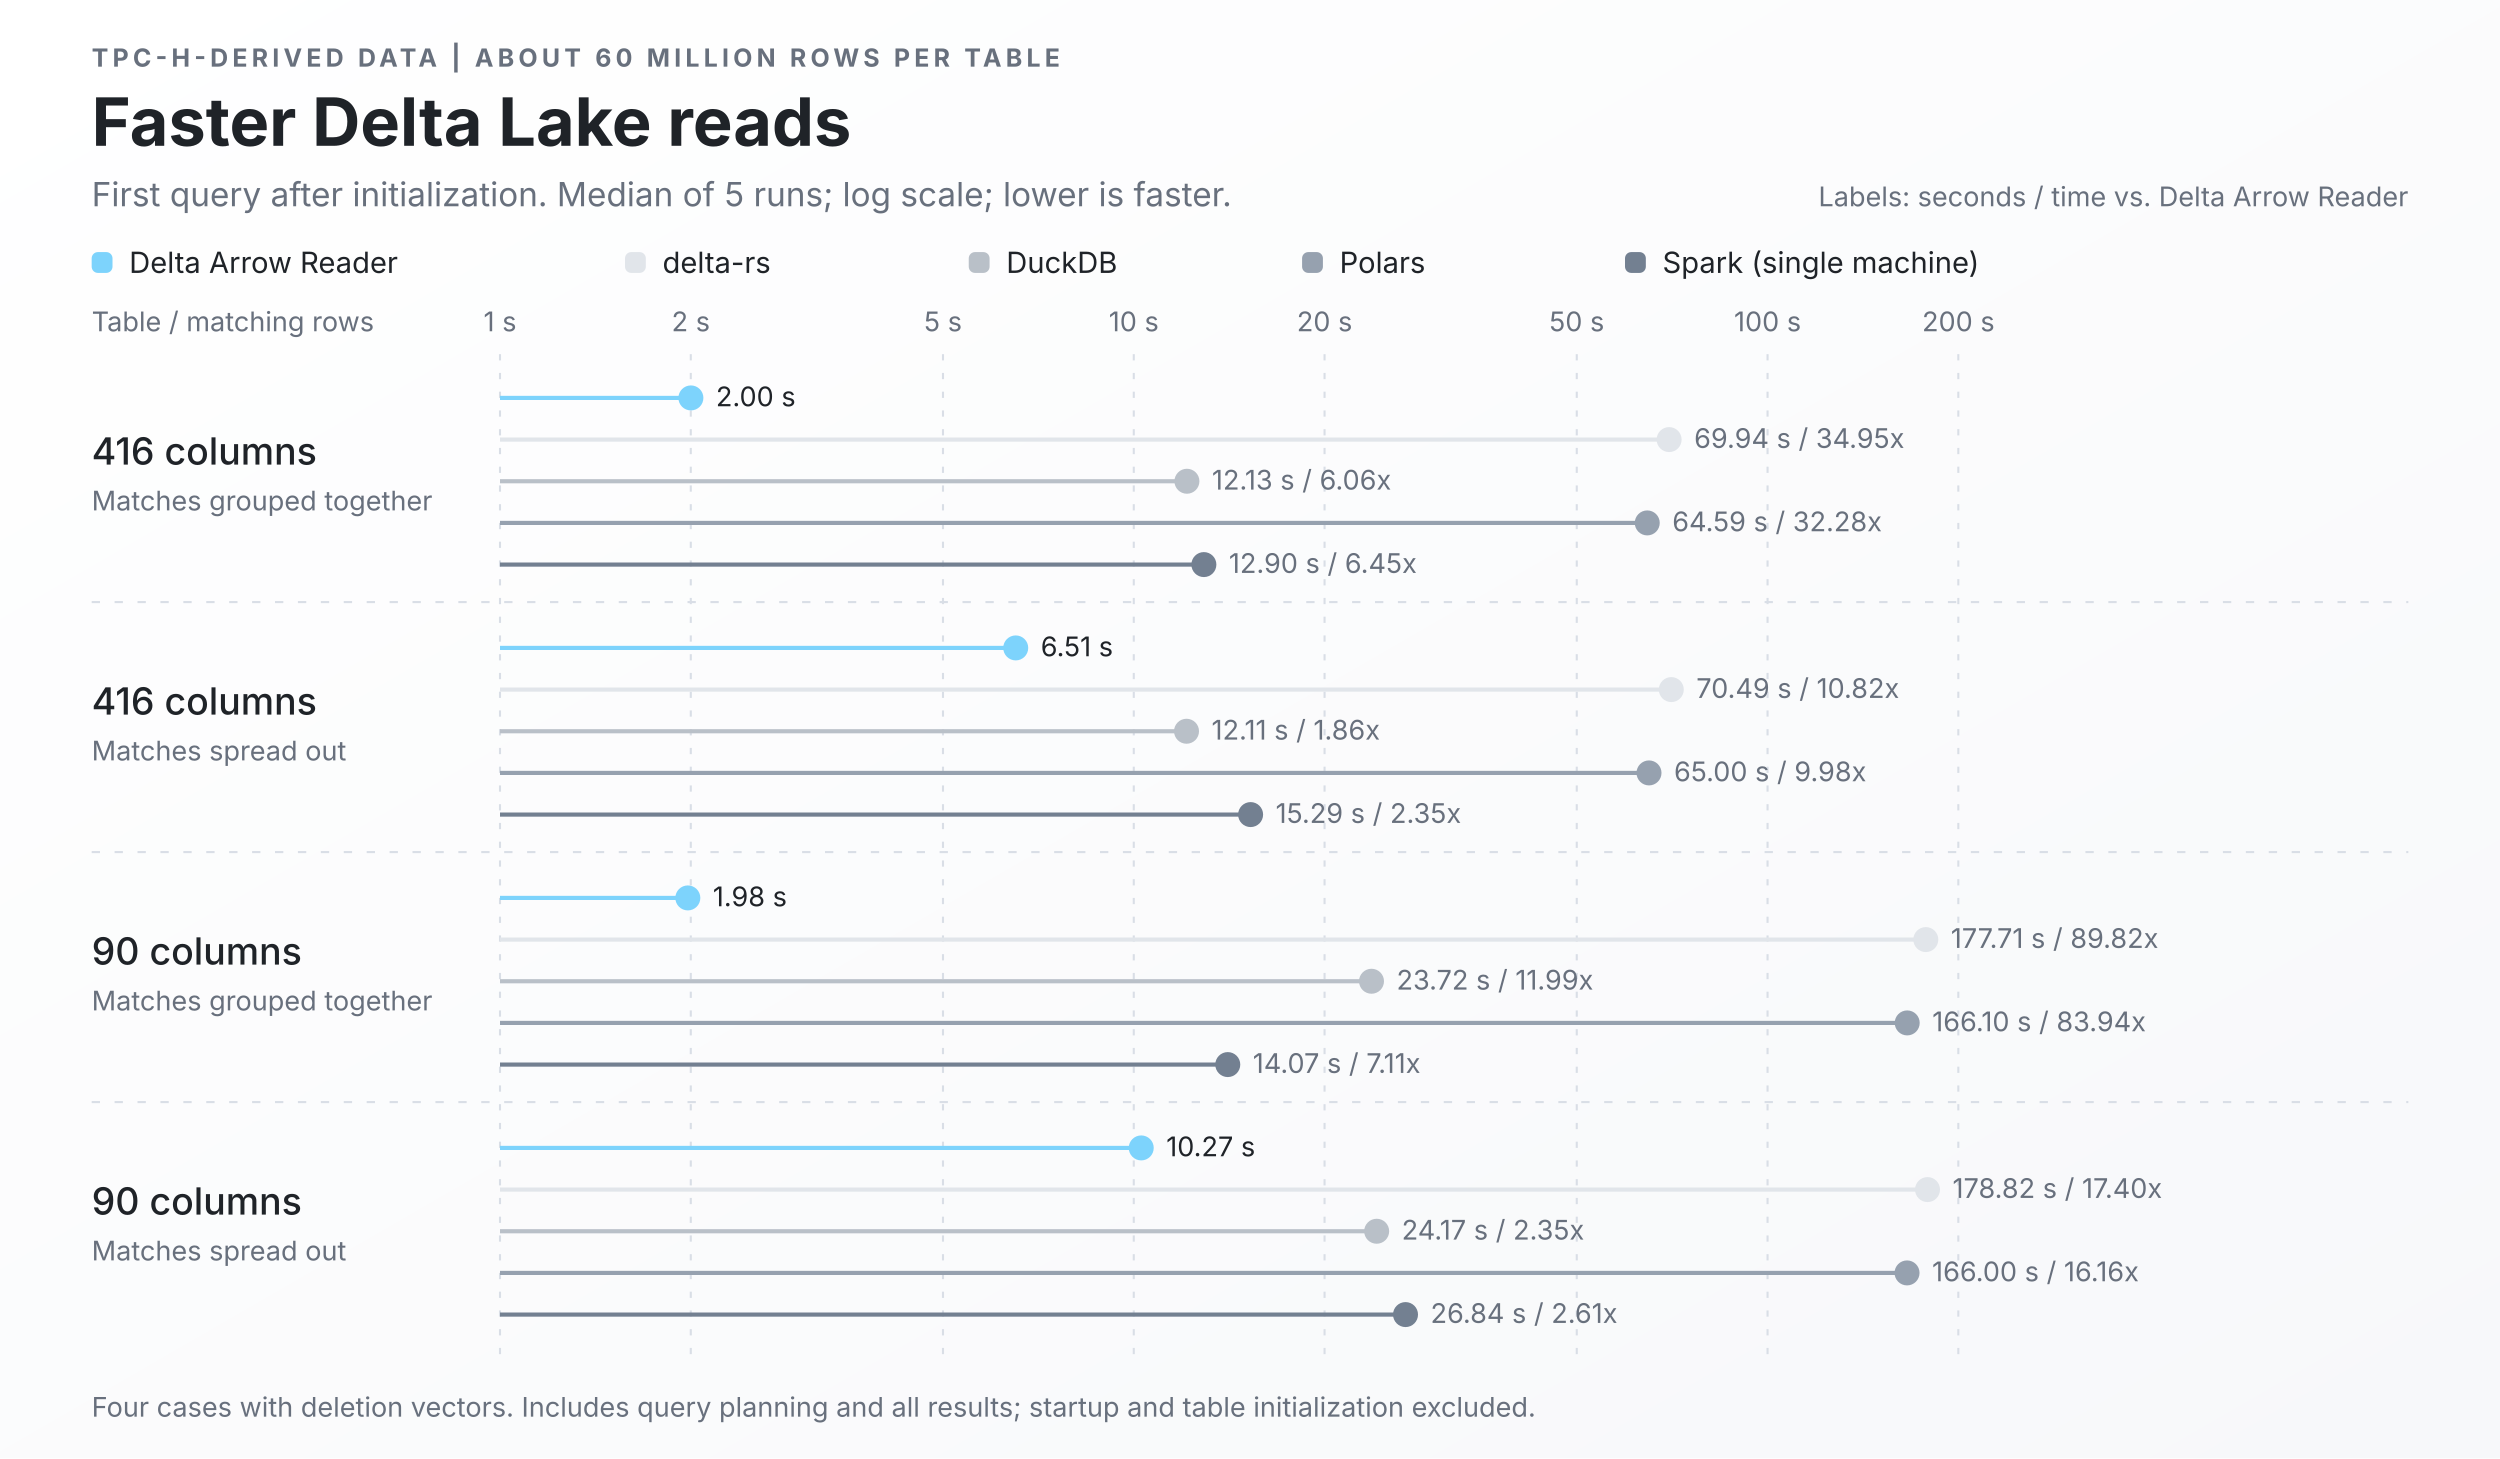
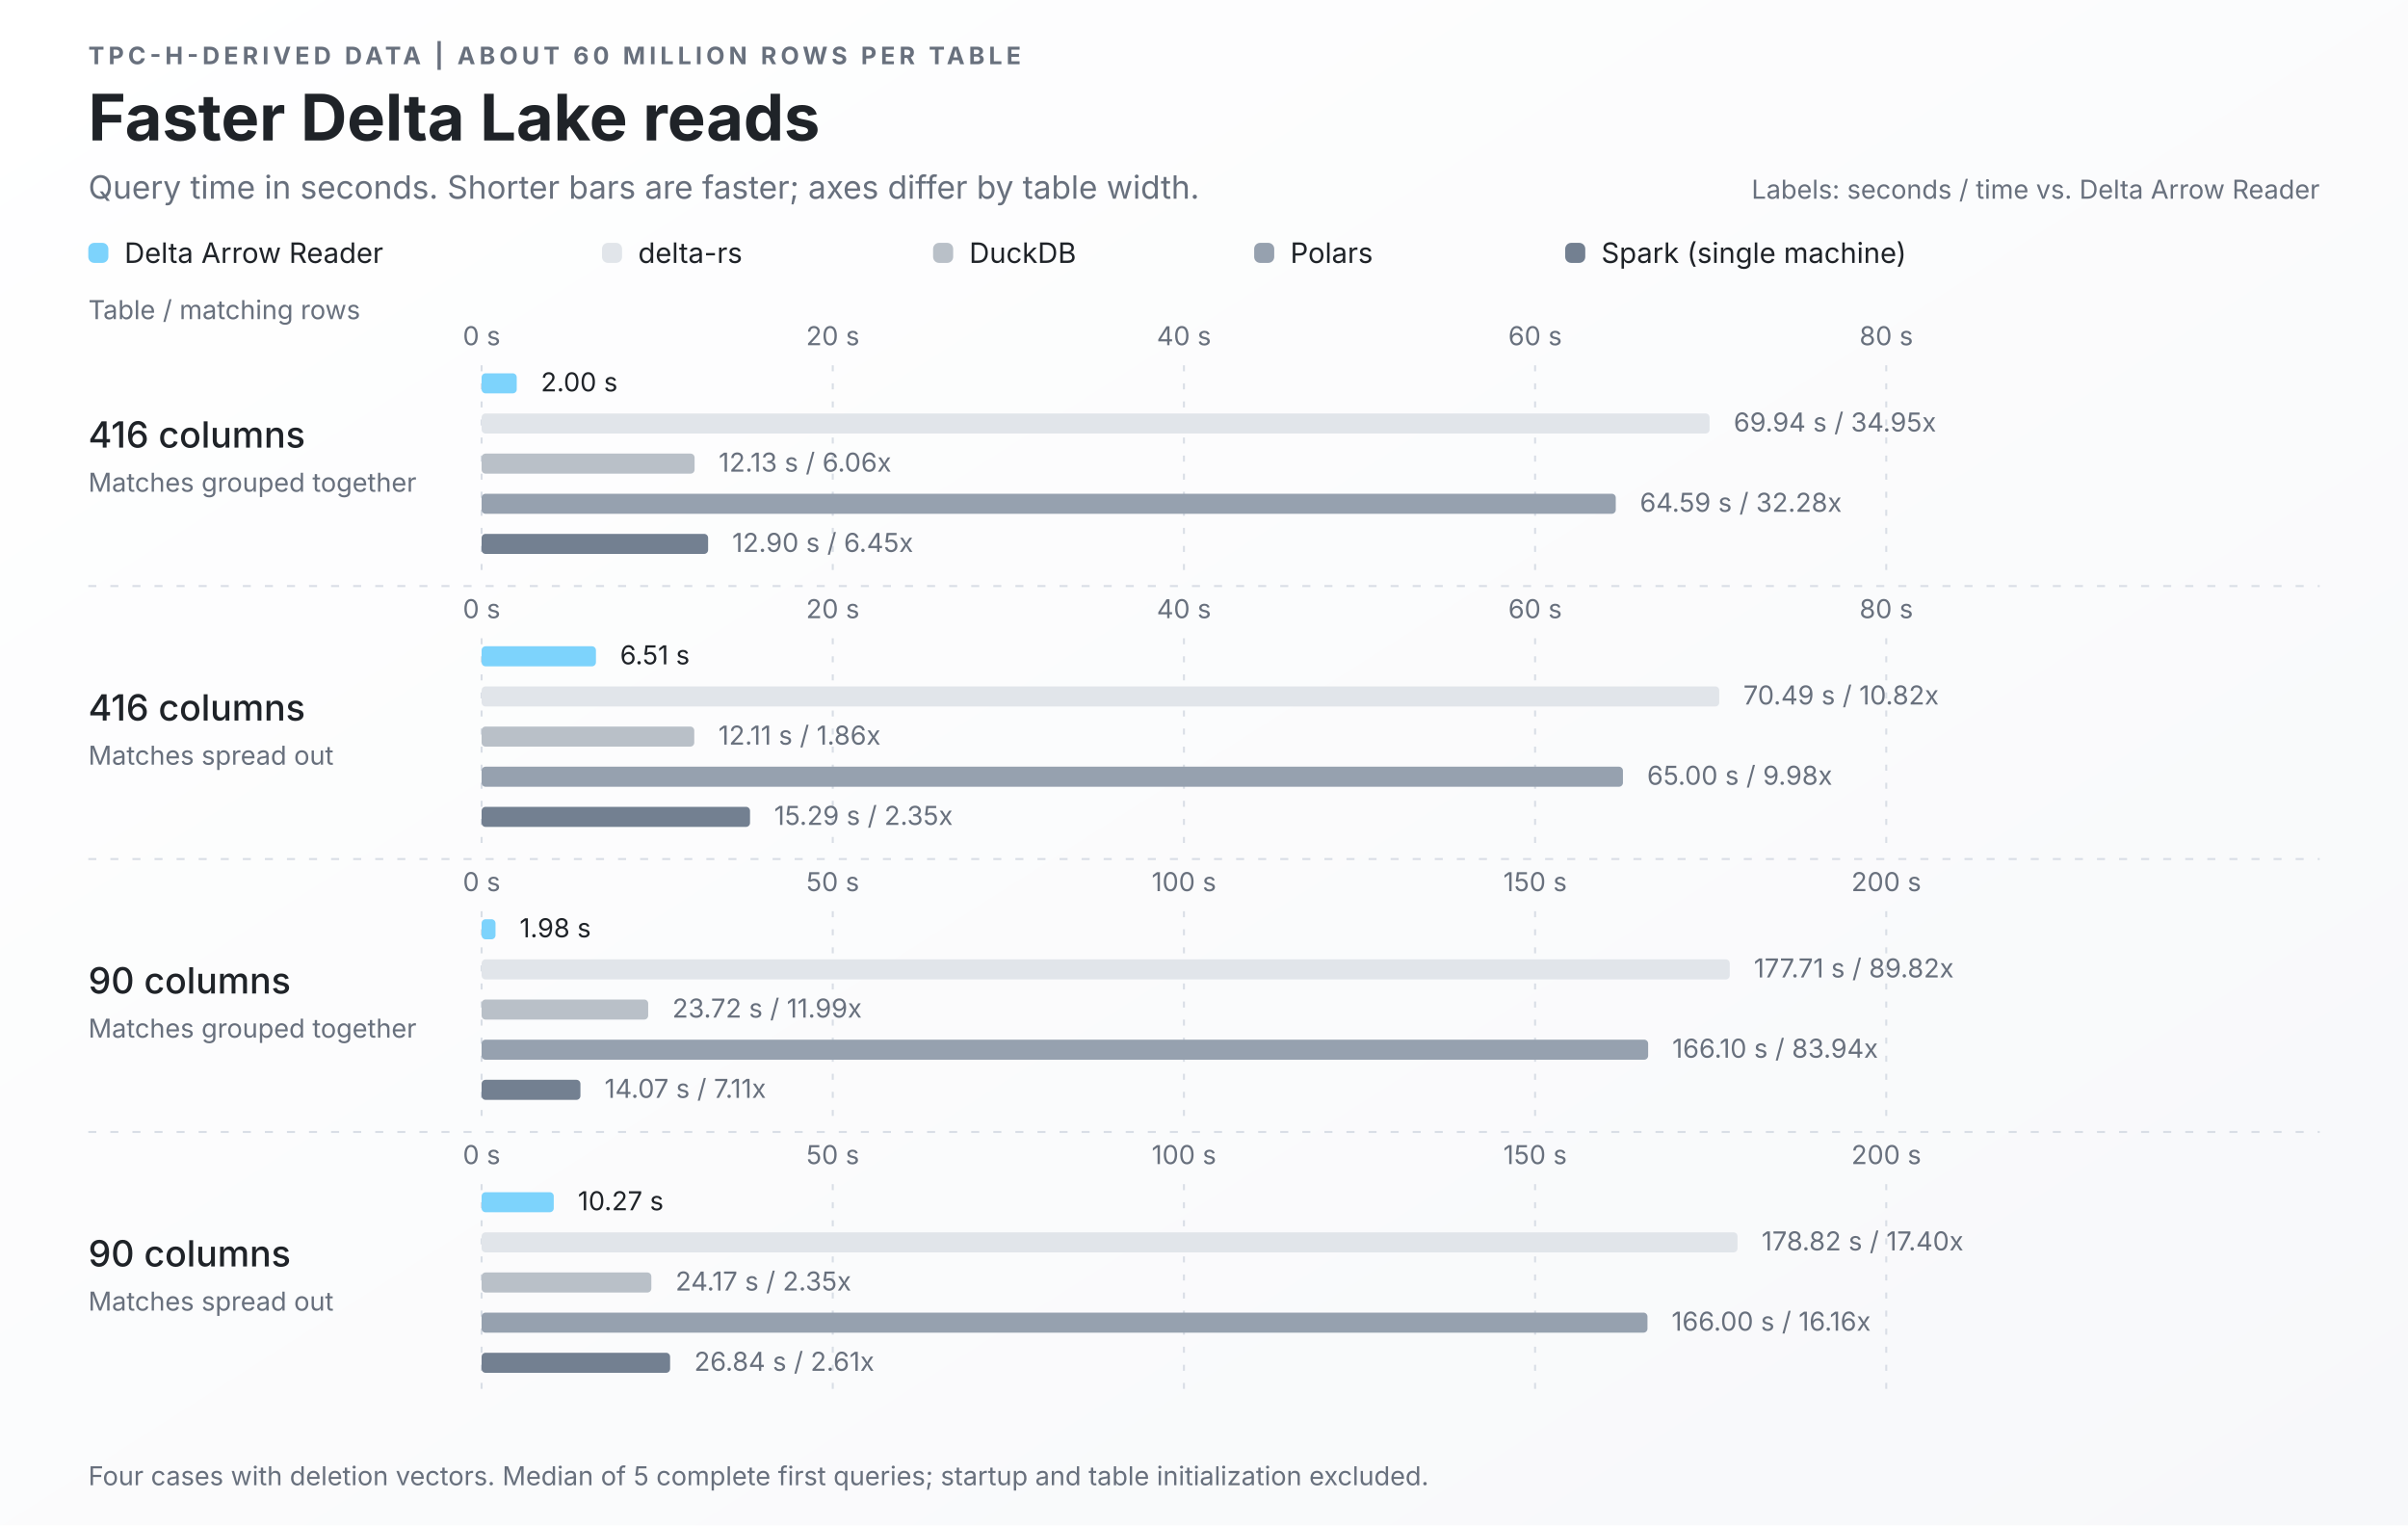
- <svg xmlns="http://www.w3.org/2000/svg" width="1200" height="700" viewBox="0 0 1200 700" role="img" aria-labelledby="title description">
+ <svg xmlns="http://www.w3.org/2000/svg" width="1200" height="760" viewBox="0 0 1200 760" role="img" aria-labelledby="title description">
  <style>text{font-family:Inter,ui-sans-serif,-apple-system,BlinkMacSystemFont,"Segoe UI",sans-serif;font-variant-numeric:tabular-nums}</style>
  <defs>
    <linearGradient id="page" x1="0" y1="0" x2="1" y2="1">
      <stop offset="0" stop-color="#ffffff" />
      <stop offset="1" stop-color="#f7f8fa" />
    </linearGradient>
  </defs>
-   <rect width="1200" height="700" fill="url(#page)" />
+   <rect width="1200" height="760" fill="url(#page)" />
  <text x="44" y="32" fill="#68707d" font-size="12" font-weight="700" letter-spacing="2">TPC-H-DERIVED DATA | ABOUT 60 MILLION ROWS PER TABLE</text>
  <text x="44" y="70" fill="#1f2328" font-size="32" font-weight="700">Faster Delta Lake reads</text>
-   <text x="44" y="99" fill="#68707d" font-size="16">First query after initialization. Median of 5 runs; log scale; lower is faster.</text>
+   <text x="44" y="99" fill="#68707d" font-size="16">Query time in seconds. Shorter bars are faster; axes differ by table width.</text>
  <text x="1156" y="99" text-anchor="end" fill="#68707d" font-size="13">Labels: seconds / time vs. Delta Arrow Reader</text>
  <rect x="44" y="121" width="10" height="10" rx="3" fill="#7dd3fc" />
  <text x="62" y="131" fill="#1f2328" font-size="14">Delta Arrow Reader</text>
  <rect x="300" y="121" width="10" height="10" rx="3" fill="#e1e5ea" />
  <text x="318" y="131" fill="#1f2328" font-size="14">delta-rs</text>
  <rect x="465" y="121" width="10" height="10" rx="3" fill="#b9c0c8" />
  <text x="483" y="131" fill="#1f2328" font-size="14">DuckDB</text>
  <rect x="625" y="121" width="10" height="10" rx="3" fill="#96a1af" />
  <text x="643" y="131" fill="#1f2328" font-size="14">Polars</text>
  <rect x="780" y="121" width="10" height="10" rx="3" fill="#738091" />
  <text x="798" y="131" fill="#1f2328" font-size="14">Spark (single machine)</text>
  <text x="44" y="159" fill="#68707d" font-size="13">Table / matching rows</text>
-   <line x1="240.0" y1="170" x2="240.0" y2="650" stroke="#d9dee6" stroke-dasharray="3 6" />
-   <text x="240.0" y="159" text-anchor="middle" fill="#68707d" font-size="13">1 s</text>
-   <line x1="331.577" y1="170" x2="331.577" y2="650" stroke="#d9dee6" stroke-dasharray="3 6" />
-   <text x="331.577" y="159" text-anchor="middle" fill="#68707d" font-size="13">2 s</text>
-   <line x1="452.635" y1="170" x2="452.635" y2="650" stroke="#d9dee6" stroke-dasharray="3 6" />
-   <text x="452.635" y="159" text-anchor="middle" fill="#68707d" font-size="13">5 s</text>
-   <line x1="544.212" y1="170" x2="544.212" y2="650" stroke="#d9dee6" stroke-dasharray="3 6" />
-   <text x="544.212" y="159" text-anchor="middle" fill="#68707d" font-size="13">10 s</text>
-   <line x1="635.788" y1="170" x2="635.788" y2="650" stroke="#d9dee6" stroke-dasharray="3 6" />
-   <text x="635.788" y="159" text-anchor="middle" fill="#68707d" font-size="13">20 s</text>
-   <line x1="756.846" y1="170" x2="756.846" y2="650" stroke="#d9dee6" stroke-dasharray="3 6" />
-   <text x="756.846" y="159" text-anchor="middle" fill="#68707d" font-size="13">50 s</text>
-   <line x1="848.423" y1="170" x2="848.423" y2="650" stroke="#d9dee6" stroke-dasharray="3 6" />
-   <text x="848.423" y="159" text-anchor="middle" fill="#68707d" font-size="13">100 s</text>
-   <line x1="940.0" y1="170" x2="940.0" y2="650" stroke="#d9dee6" stroke-dasharray="3 6" />
-   <text x="940.0" y="159" text-anchor="middle" fill="#68707d" font-size="13">200 s</text>
+   <line x1="240.0" y1="182" x2="240.0" y2="284" stroke="#d9dee6" stroke-dasharray="3 6" />
+   <text x="240.0" y="172" text-anchor="middle" fill="#68707d" font-size="13">0 s</text>
+   <line x1="415.0" y1="182" x2="415.0" y2="284" stroke="#d9dee6" stroke-dasharray="3 6" />
+   <text x="415.0" y="172" text-anchor="middle" fill="#68707d" font-size="13">20 s</text>
+   <line x1="590.0" y1="182" x2="590.0" y2="284" stroke="#d9dee6" stroke-dasharray="3 6" />
+   <text x="590.0" y="172" text-anchor="middle" fill="#68707d" font-size="13">40 s</text>
+   <line x1="765.0" y1="182" x2="765.0" y2="284" stroke="#d9dee6" stroke-dasharray="3 6" />
+   <text x="765.0" y="172" text-anchor="middle" fill="#68707d" font-size="13">60 s</text>
+   <line x1="940.0" y1="182" x2="940.0" y2="284" stroke="#d9dee6" stroke-dasharray="3 6" />
+   <text x="940.0" y="172" text-anchor="middle" fill="#68707d" font-size="13">80 s</text>
  <text x="44" y="223" fill="#1f2328" font-size="18" font-weight="500">416 columns</text>
  <text x="44" y="245" fill="#68707d" font-size="13">Matches grouped together</text>
-   <line x1="240" y1="191" x2="331.63" y2="191" stroke="#7dd3fc" stroke-width="2" />
-   <circle cx="331.63" cy="191" r="6" fill="#7dd3fc" />
-   <text x="343.63" y="195" fill="#1f2328" font-size="13">2.00 s</text>
-   <line x1="240" y1="211" x2="801.18" y2="211" stroke="#e1e5ea" stroke-width="2" />
-   <circle cx="801.18" cy="211" r="6" fill="#e1e5ea" />
-   <text x="813.18" y="215" fill="#68707d" font-size="13">69.94 s / 34.95x</text>
-   <line x1="240" y1="231" x2="569.72" y2="231" stroke="#b9c0c8" stroke-width="2" />
-   <circle cx="569.72" cy="231" r="6" fill="#b9c0c8" />
-   <text x="581.72" y="235" fill="#68707d" font-size="13">12.13 s / 6.06x</text>
-   <line x1="240" y1="251" x2="790.68" y2="251" stroke="#96a1af" stroke-width="2" />
-   <circle cx="790.68" cy="251" r="6" fill="#96a1af" />
-   <text x="802.68" y="255" fill="#68707d" font-size="13">64.59 s / 32.28x</text>
-   <line x1="240" y1="271" x2="577.86" y2="271" stroke="#738091" stroke-width="2" />
-   <circle cx="577.86" cy="271" r="6" fill="#738091" />
-   <text x="589.86" y="275" fill="#68707d" font-size="13">12.90 s / 6.45x</text>
-   <line x1="44" y1="289" x2="1156" y2="289" stroke="#d9dee6" stroke-dasharray="4 7" />
-   <text x="44" y="343" fill="#1f2328" font-size="18" font-weight="500">416 columns</text>
-   <text x="44" y="365" fill="#68707d" font-size="13">Matches spread out</text>
-   <line x1="240" y1="311" x2="487.55" y2="311" stroke="#7dd3fc" stroke-width="2" />
-   <circle cx="487.55" cy="311" r="6" fill="#7dd3fc" />
-   <text x="499.55" y="315" fill="#1f2328" font-size="13">6.51 s</text>
-   <line x1="240" y1="331" x2="802.22" y2="331" stroke="#e1e5ea" stroke-width="2" />
-   <circle cx="802.22" cy="331" r="6" fill="#e1e5ea" />
-   <text x="814.22" y="335" fill="#68707d" font-size="13">70.49 s / 10.82x</text>
-   <line x1="240" y1="351" x2="569.53" y2="351" stroke="#b9c0c8" stroke-width="2" />
-   <circle cx="569.53" cy="351" r="6" fill="#b9c0c8" />
-   <text x="581.53" y="355" fill="#68707d" font-size="13">12.11 s / 1.86x</text>
-   <line x1="240" y1="371" x2="791.52" y2="371" stroke="#96a1af" stroke-width="2" />
-   <circle cx="791.52" cy="371" r="6" fill="#96a1af" />
-   <text x="803.52" y="375" fill="#68707d" font-size="13">65.00 s / 9.98x</text>
-   <line x1="240" y1="391" x2="600.29" y2="391" stroke="#738091" stroke-width="2" />
-   <circle cx="600.29" cy="391" r="6" fill="#738091" />
-   <text x="612.29" y="395" fill="#68707d" font-size="13">15.29 s / 2.35x</text>
-   <line x1="44" y1="409" x2="1156" y2="409" stroke="#d9dee6" stroke-dasharray="4 7" />
-   <text x="44" y="463" fill="#1f2328" font-size="18" font-weight="500">90 columns</text>
-   <text x="44" y="485" fill="#68707d" font-size="13">Matches grouped together</text>
-   <line x1="240" y1="431" x2="330.16" y2="431" stroke="#7dd3fc" stroke-width="2" />
-   <circle cx="330.16" cy="431" r="6" fill="#7dd3fc" />
-   <text x="342.16" y="435" fill="#1f2328" font-size="13">1.98 s</text>
-   <line x1="240" y1="451" x2="924.39" y2="451" stroke="#e1e5ea" stroke-width="2" />
-   <circle cx="924.39" cy="451" r="6" fill="#e1e5ea" />
-   <text x="936.39" y="455" fill="#68707d" font-size="13">177.71 s / 89.82x</text>
-   <line x1="240" y1="471" x2="658.32" y2="471" stroke="#b9c0c8" stroke-width="2" />
-   <circle cx="658.32" cy="471" r="6" fill="#b9c0c8" />
-   <text x="670.32" y="475" fill="#68707d" font-size="13">23.72 s / 11.99x</text>
-   <line x1="240" y1="491" x2="915.46" y2="491" stroke="#96a1af" stroke-width="2" />
-   <circle cx="915.46" cy="491" r="6" fill="#96a1af" />
-   <text x="927.46" y="495" fill="#68707d" font-size="13">166.10 s / 83.94x</text>
-   <line x1="240" y1="511" x2="589.33" y2="511" stroke="#738091" stroke-width="2" />
-   <circle cx="589.33" cy="511" r="6" fill="#738091" />
-   <text x="601.33" y="515" fill="#68707d" font-size="13">14.07 s / 7.11x</text>
-   <line x1="44" y1="529" x2="1156" y2="529" stroke="#d9dee6" stroke-dasharray="4 7" />
-   <text x="44" y="583" fill="#1f2328" font-size="18" font-weight="500">90 columns</text>
-   <text x="44" y="605" fill="#68707d" font-size="13">Matches spread out</text>
-   <line x1="240" y1="551" x2="547.79" y2="551" stroke="#7dd3fc" stroke-width="2" />
-   <circle cx="547.79" cy="551" r="6" fill="#7dd3fc" />
-   <text x="559.79" y="555" fill="#1f2328" font-size="13">10.27 s</text>
-   <line x1="240" y1="571" x2="925.21" y2="571" stroke="#e1e5ea" stroke-width="2" />
-   <circle cx="925.21" cy="571" r="6" fill="#e1e5ea" />
-   <text x="937.21" y="575" fill="#68707d" font-size="13">178.82 s / 17.40x</text>
-   <line x1="240" y1="591" x2="660.80" y2="591" stroke="#b9c0c8" stroke-width="2" />
-   <circle cx="660.80" cy="591" r="6" fill="#b9c0c8" />
-   <text x="672.80" y="595" fill="#68707d" font-size="13">24.17 s / 2.35x</text>
-   <line x1="240" y1="611" x2="915.38" y2="611" stroke="#96a1af" stroke-width="2" />
-   <circle cx="915.38" cy="611" r="6" fill="#96a1af" />
-   <text x="927.38" y="615" fill="#68707d" font-size="13">166.00 s / 16.16x</text>
-   <line x1="240" y1="631" x2="674.65" y2="631" stroke="#738091" stroke-width="2" />
-   <circle cx="674.65" cy="631" r="6" fill="#738091" />
-   <text x="686.65" y="635" fill="#68707d" font-size="13">26.84 s / 2.61x</text>
-   <text x="44" y="680" fill="#68707d" font-size="13">Four cases with deletion vectors. Includes query planning and all results; startup and table initialization excluded.</text>
+   <rect x="240" y="186" width="17.51" height="10" rx="2" fill="#7dd3fc" />
+   <text x="269.51" y="195" fill="#1f2328" font-size="13">2.00 s</text>
+   <rect x="240" y="206" width="611.95" height="10" rx="2" fill="#e1e5ea" />
+   <text x="863.95" y="215" fill="#68707d" font-size="13">69.94 s / 34.95x</text>
+   <rect x="240" y="226" width="106.14" height="10" rx="2" fill="#b9c0c8" />
+   <text x="358.14" y="235" fill="#68707d" font-size="13">12.13 s / 6.06x</text>
+   <rect x="240" y="246" width="565.20" height="10" rx="2" fill="#96a1af" />
+   <text x="817.20" y="255" fill="#68707d" font-size="13">64.59 s / 32.28x</text>
+   <rect x="240" y="266" width="112.88" height="10" rx="2" fill="#738091" />
+   <text x="364.88" y="275" fill="#68707d" font-size="13">12.90 s / 6.45x</text>
+   <line x1="44" y1="292" x2="1156" y2="292" stroke="#d9dee6" stroke-dasharray="4 7" />
+   <line x1="240.0" y1="318" x2="240.0" y2="420" stroke="#d9dee6" stroke-dasharray="3 6" />
+   <text x="240.0" y="308" text-anchor="middle" fill="#68707d" font-size="13">0 s</text>
+   <line x1="415.0" y1="318" x2="415.0" y2="420" stroke="#d9dee6" stroke-dasharray="3 6" />
+   <text x="415.0" y="308" text-anchor="middle" fill="#68707d" font-size="13">20 s</text>
+   <line x1="590.0" y1="318" x2="590.0" y2="420" stroke="#d9dee6" stroke-dasharray="3 6" />
+   <text x="590.0" y="308" text-anchor="middle" fill="#68707d" font-size="13">40 s</text>
+   <line x1="765.0" y1="318" x2="765.0" y2="420" stroke="#d9dee6" stroke-dasharray="3 6" />
+   <text x="765.0" y="308" text-anchor="middle" fill="#68707d" font-size="13">60 s</text>
+   <line x1="940.0" y1="318" x2="940.0" y2="420" stroke="#d9dee6" stroke-dasharray="3 6" />
+   <text x="940.0" y="308" text-anchor="middle" fill="#68707d" font-size="13">80 s</text>
+   <text x="44" y="359" fill="#1f2328" font-size="18" font-weight="500">416 columns</text>
+   <text x="44" y="381" fill="#68707d" font-size="13">Matches spread out</text>
+   <rect x="240" y="322" width="56.98" height="10" rx="2" fill="#7dd3fc" />
+   <text x="308.98" y="331" fill="#1f2328" font-size="13">6.51 s</text>
+   <rect x="240" y="342" width="616.77" height="10" rx="2" fill="#e1e5ea" />
+   <text x="868.77" y="351" fill="#68707d" font-size="13">70.49 s / 10.82x</text>
+   <rect x="240" y="362" width="105.98" height="10" rx="2" fill="#b9c0c8" />
+   <text x="357.98" y="371" fill="#68707d" font-size="13">12.11 s / 1.86x</text>
+   <rect x="240" y="382" width="568.78" height="10" rx="2" fill="#96a1af" />
+   <text x="820.78" y="391" fill="#68707d" font-size="13">65.00 s / 9.98x</text>
+   <rect x="240" y="402" width="133.77" height="10" rx="2" fill="#738091" />
+   <text x="385.77" y="411" fill="#68707d" font-size="13">15.29 s / 2.35x</text>
+   <line x1="44" y1="428" x2="1156" y2="428" stroke="#d9dee6" stroke-dasharray="4 7" />
+   <line x1="240.0" y1="454" x2="240.0" y2="556" stroke="#d9dee6" stroke-dasharray="3 6" />
+   <text x="240.0" y="444" text-anchor="middle" fill="#68707d" font-size="13">0 s</text>
+   <line x1="415.0" y1="454" x2="415.0" y2="556" stroke="#d9dee6" stroke-dasharray="3 6" />
+   <text x="415.0" y="444" text-anchor="middle" fill="#68707d" font-size="13">50 s</text>
+   <line x1="590.0" y1="454" x2="590.0" y2="556" stroke="#d9dee6" stroke-dasharray="3 6" />
+   <text x="590.0" y="444" text-anchor="middle" fill="#68707d" font-size="13">100 s</text>
+   <line x1="765.0" y1="454" x2="765.0" y2="556" stroke="#d9dee6" stroke-dasharray="3 6" />
+   <text x="765.0" y="444" text-anchor="middle" fill="#68707d" font-size="13">150 s</text>
+   <line x1="940.0" y1="454" x2="940.0" y2="556" stroke="#d9dee6" stroke-dasharray="3 6" />
+   <text x="940.0" y="444" text-anchor="middle" fill="#68707d" font-size="13">200 s</text>
+   <text x="44" y="495" fill="#1f2328" font-size="18" font-weight="500">90 columns</text>
+   <text x="44" y="517" fill="#68707d" font-size="13">Matches grouped together</text>
+   <rect x="240" y="458" width="6.93" height="10" rx="2" fill="#7dd3fc" />
+   <text x="258.93" y="467" fill="#1f2328" font-size="13">1.98 s</text>
+   <rect x="240" y="478" width="622.00" height="10" rx="2" fill="#e1e5ea" />
+   <text x="874.00" y="487" fill="#68707d" font-size="13">177.71 s / 89.82x</text>
+   <rect x="240" y="498" width="83.02" height="10" rx="2" fill="#b9c0c8" />
+   <text x="335.02" y="507" fill="#68707d" font-size="13">23.72 s / 11.99x</text>
+   <rect x="240" y="518" width="581.34" height="10" rx="2" fill="#96a1af" />
+   <text x="833.34" y="527" fill="#68707d" font-size="13">166.10 s / 83.94x</text>
+   <rect x="240" y="538" width="49.25" height="10" rx="2" fill="#738091" />
+   <text x="301.25" y="547" fill="#68707d" font-size="13">14.07 s / 7.11x</text>
+   <line x1="44" y1="564" x2="1156" y2="564" stroke="#d9dee6" stroke-dasharray="4 7" />
+   <line x1="240.0" y1="590" x2="240.0" y2="692" stroke="#d9dee6" stroke-dasharray="3 6" />
+   <text x="240.0" y="580" text-anchor="middle" fill="#68707d" font-size="13">0 s</text>
+   <line x1="415.0" y1="590" x2="415.0" y2="692" stroke="#d9dee6" stroke-dasharray="3 6" />
+   <text x="415.0" y="580" text-anchor="middle" fill="#68707d" font-size="13">50 s</text>
+   <line x1="590.0" y1="590" x2="590.0" y2="692" stroke="#d9dee6" stroke-dasharray="3 6" />
+   <text x="590.0" y="580" text-anchor="middle" fill="#68707d" font-size="13">100 s</text>
+   <line x1="765.0" y1="590" x2="765.0" y2="692" stroke="#d9dee6" stroke-dasharray="3 6" />
+   <text x="765.0" y="580" text-anchor="middle" fill="#68707d" font-size="13">150 s</text>
+   <line x1="940.0" y1="590" x2="940.0" y2="692" stroke="#d9dee6" stroke-dasharray="3 6" />
+   <text x="940.0" y="580" text-anchor="middle" fill="#68707d" font-size="13">200 s</text>
+   <text x="44" y="631" fill="#1f2328" font-size="18" font-weight="500">90 columns</text>
+   <text x="44" y="653" fill="#68707d" font-size="13">Matches spread out</text>
+   <rect x="240" y="594" width="35.96" height="10" rx="2" fill="#7dd3fc" />
+   <text x="287.96" y="603" fill="#1f2328" font-size="13">10.27 s</text>
+   <rect x="240" y="614" width="625.87" height="10" rx="2" fill="#e1e5ea" />
+   <text x="877.87" y="623" fill="#68707d" font-size="13">178.82 s / 17.40x</text>
+   <rect x="240" y="634" width="84.59" height="10" rx="2" fill="#b9c0c8" />
+   <text x="336.59" y="643" fill="#68707d" font-size="13">24.17 s / 2.35x</text>
+   <rect x="240" y="654" width="581.00" height="10" rx="2" fill="#96a1af" />
+   <text x="833.00" y="663" fill="#68707d" font-size="13">166.00 s / 16.16x</text>
+   <rect x="240" y="674" width="93.94" height="10" rx="2" fill="#738091" />
+   <text x="345.94" y="683" fill="#68707d" font-size="13">26.84 s / 2.61x</text>
+   <text x="44" y="740" fill="#68707d" font-size="13">Four cases with deletion vectors. Median of 5 complete first queries; startup and table initialization excluded.</text>
</svg>
